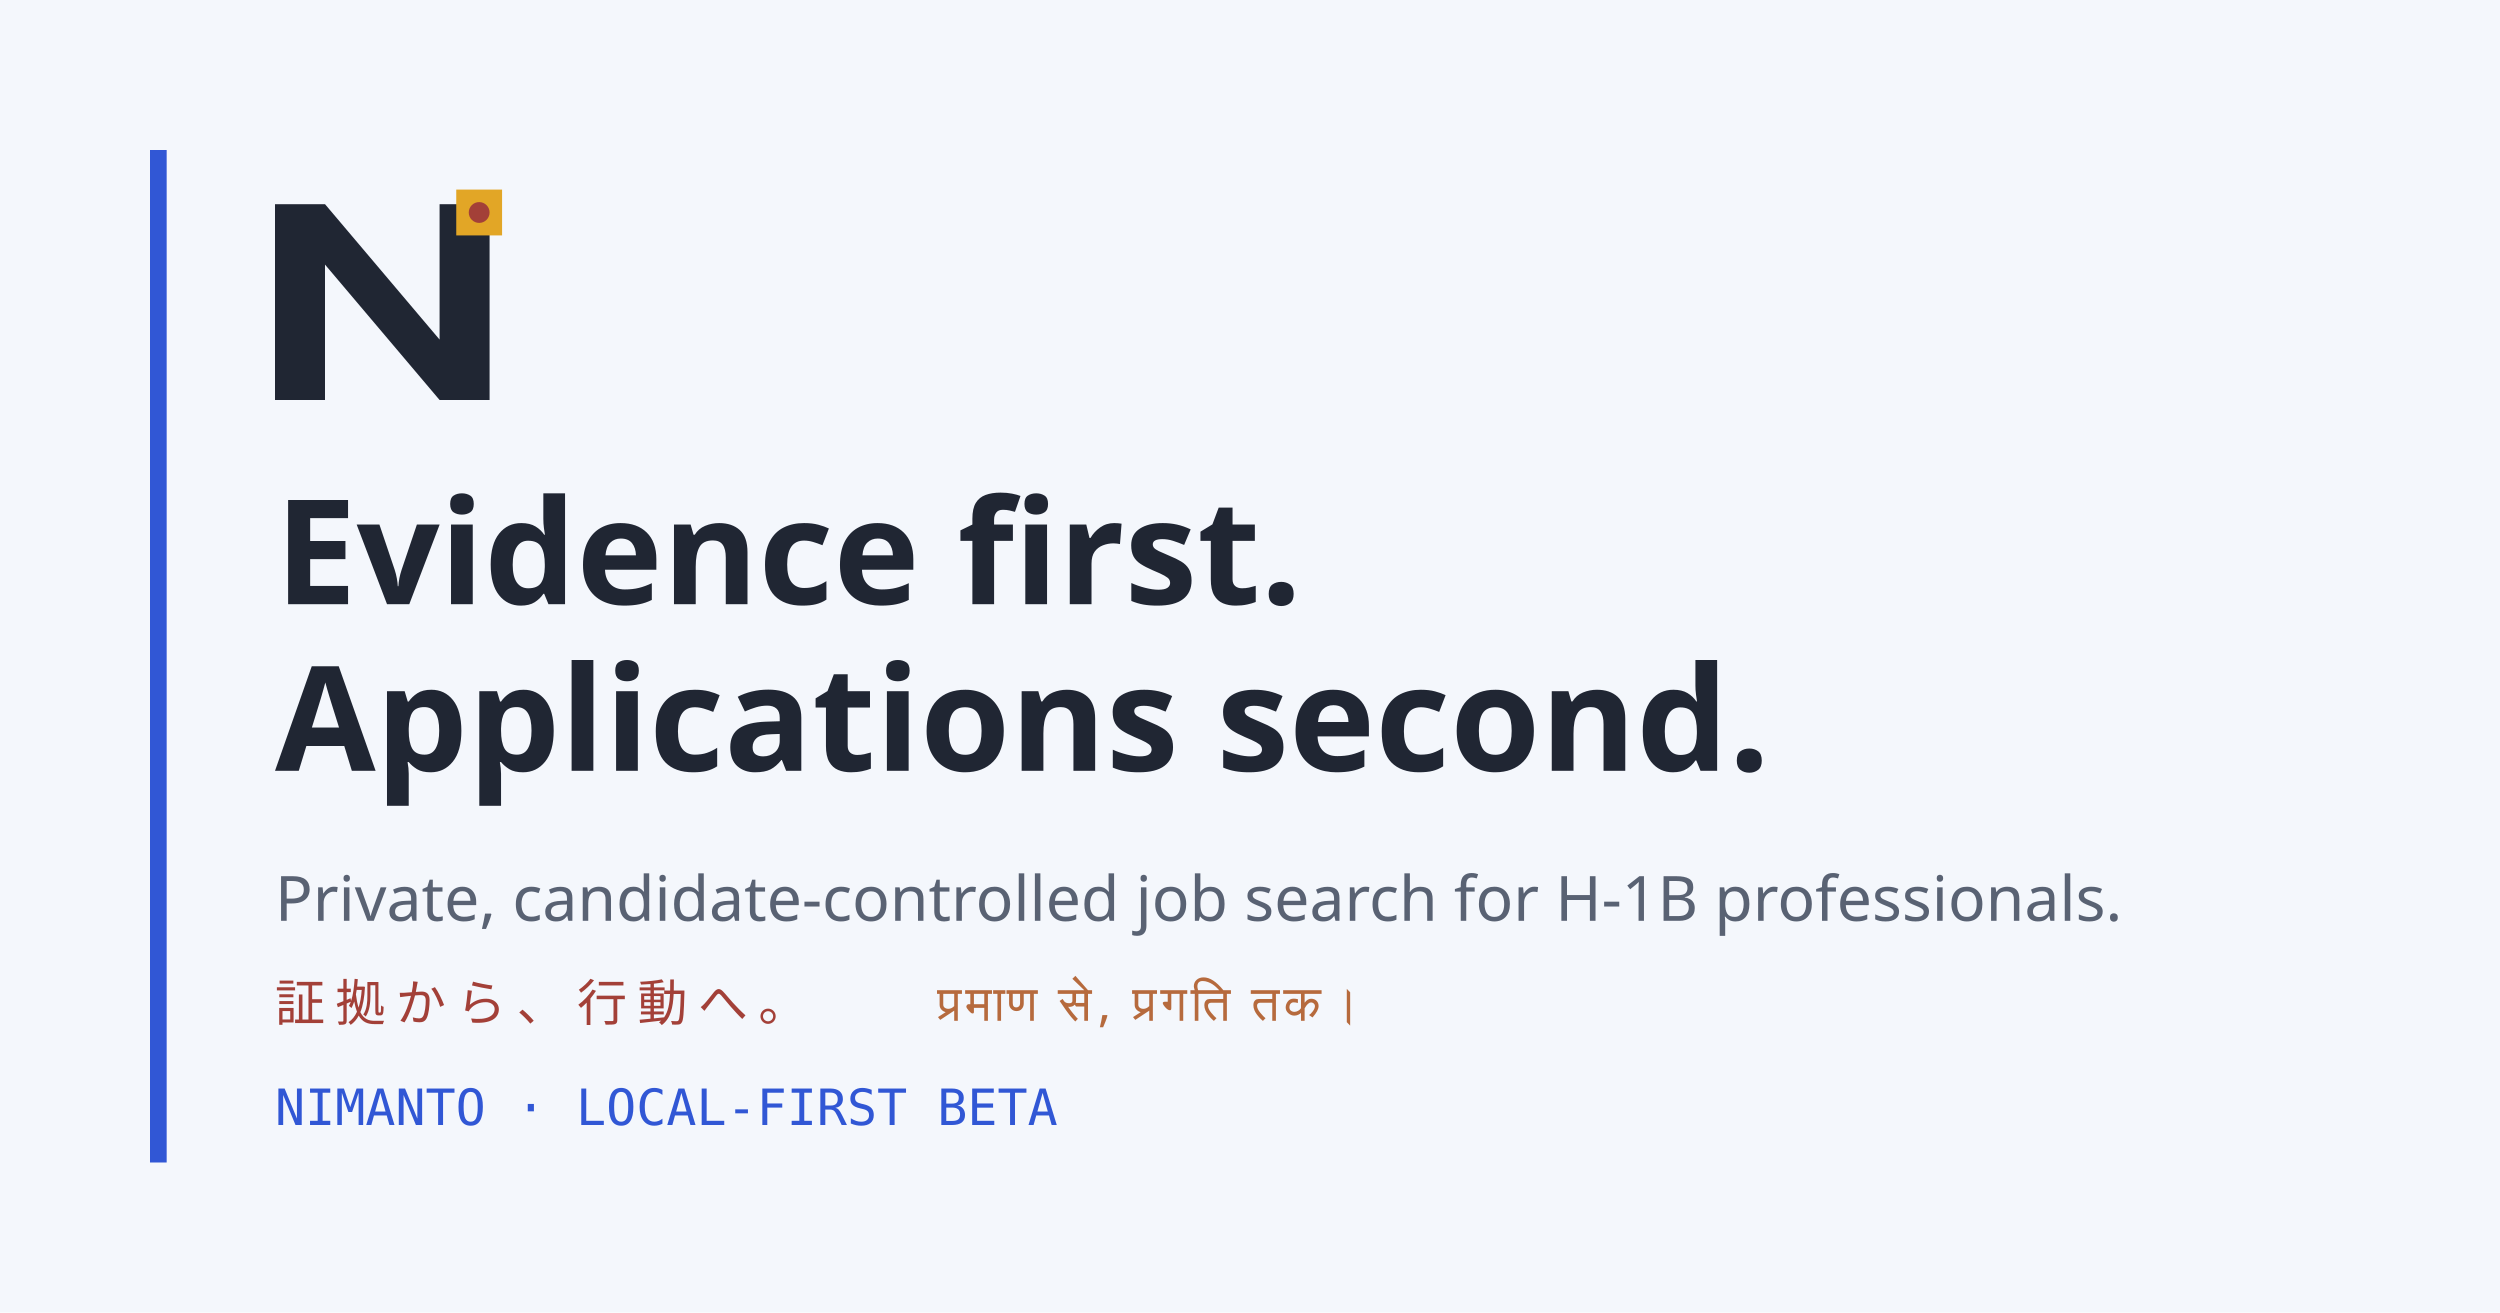
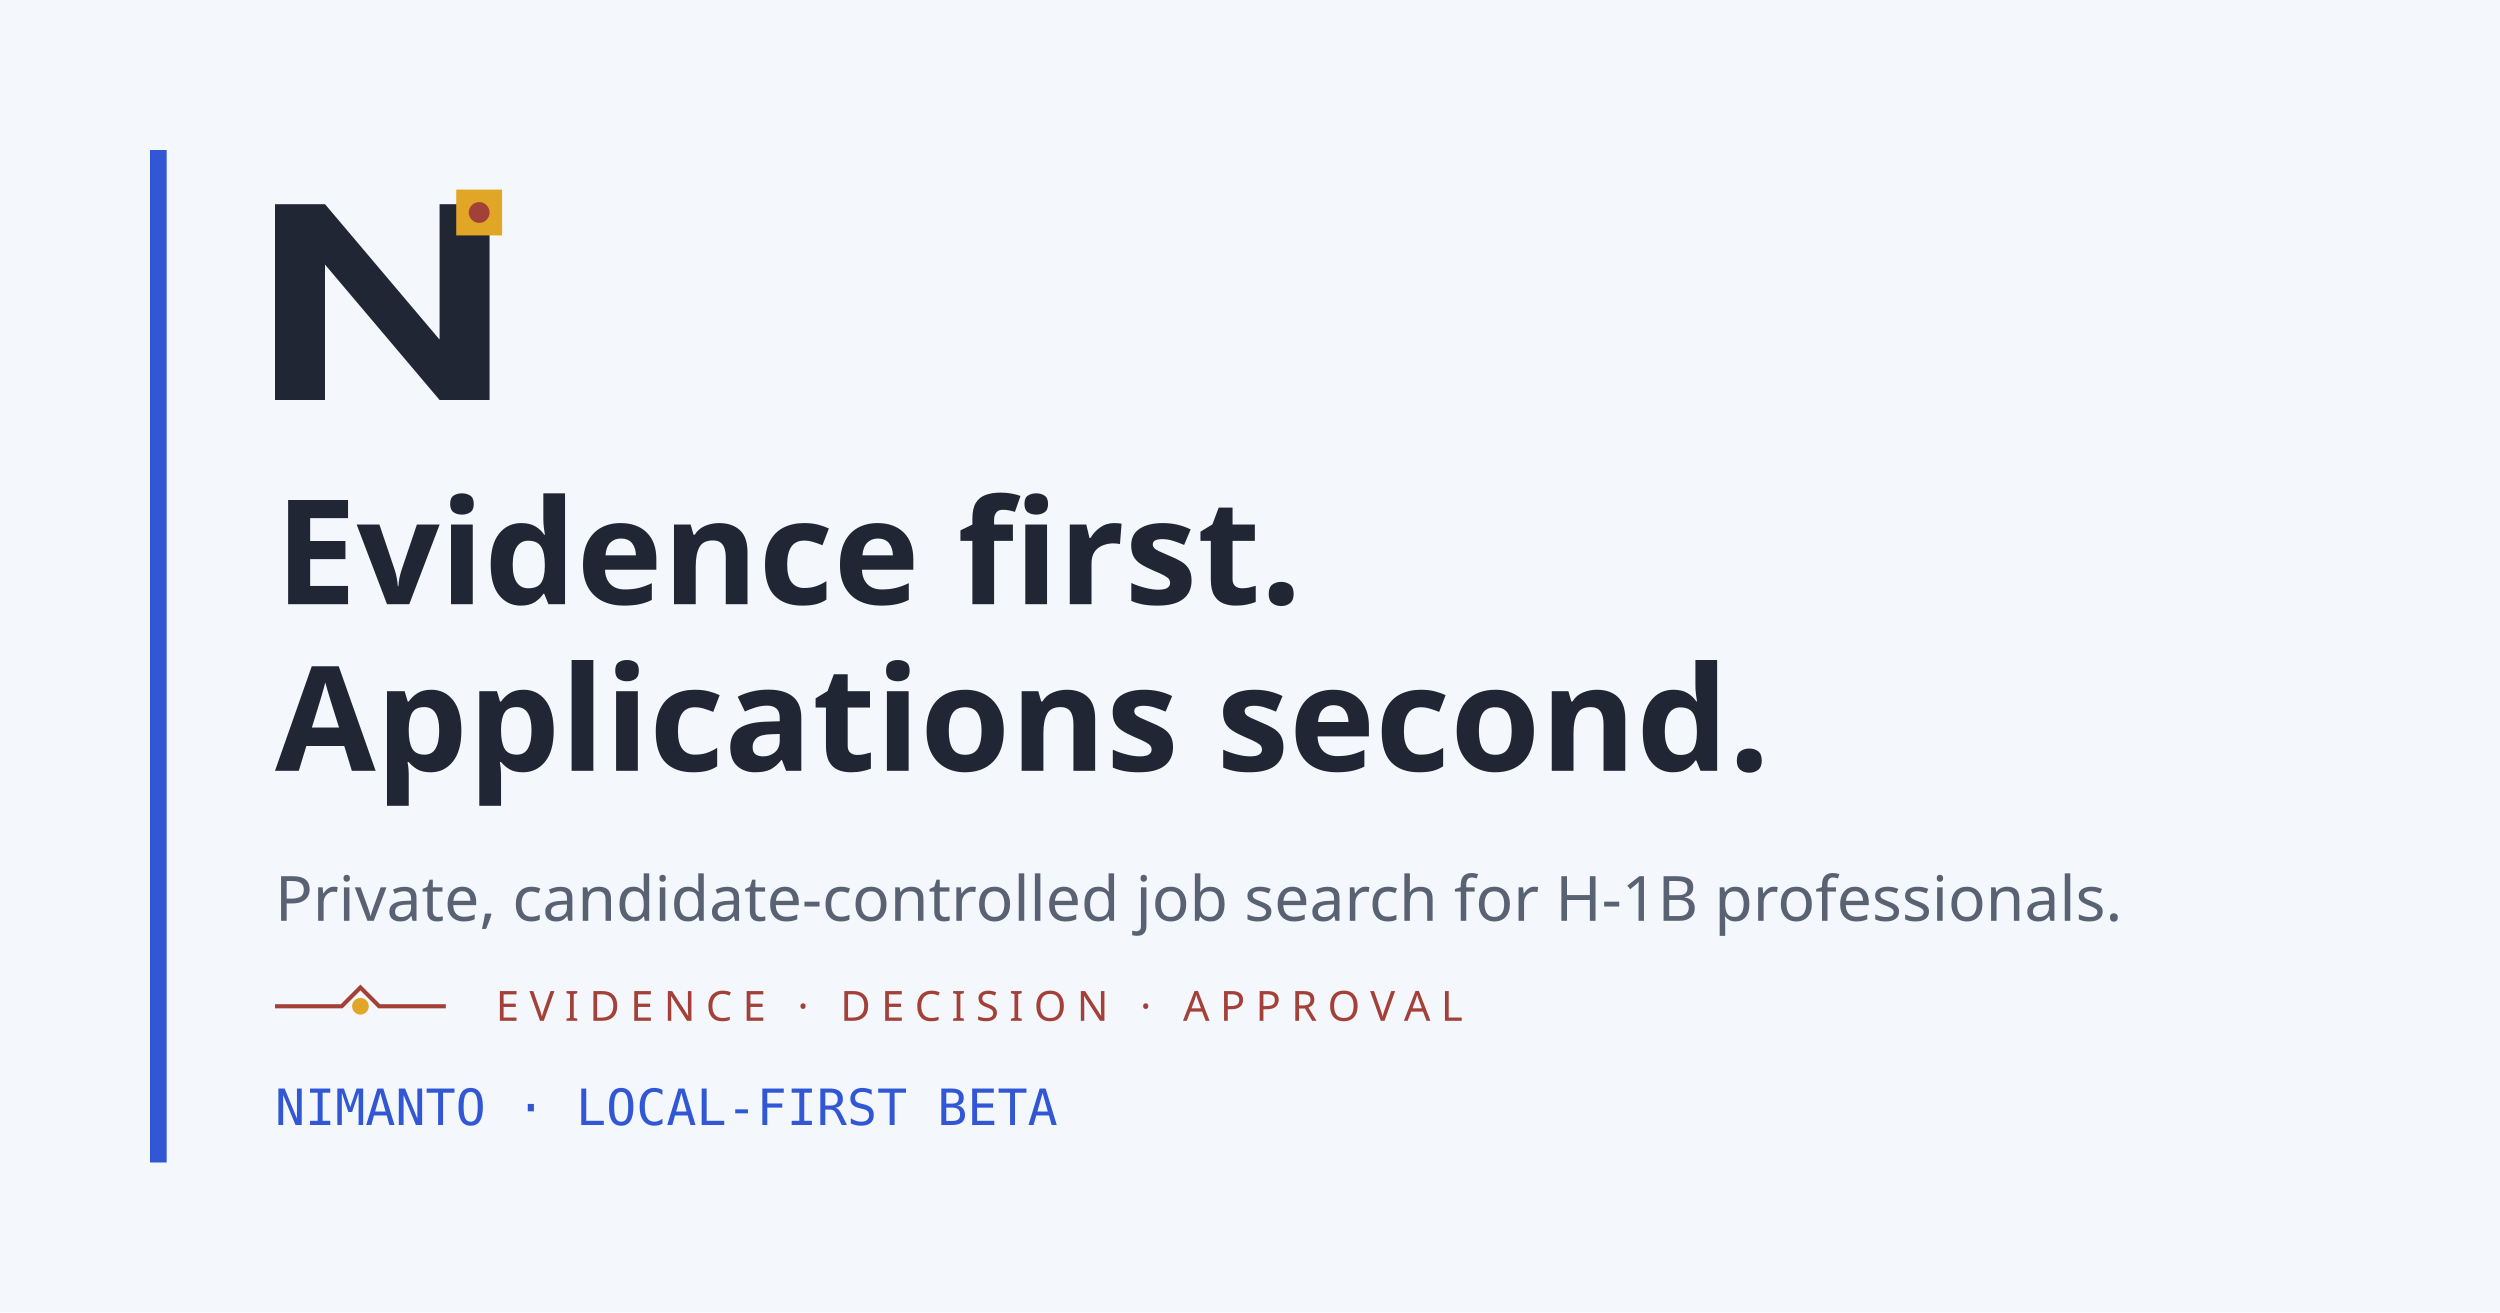
<svg xmlns="http://www.w3.org/2000/svg" width="1200" height="630" viewBox="0 0 1200 630">
  <rect width="1200" height="630" fill="#f4f7fc" />
  <rect x="72" y="72" width="8" height="486" fill="#3157d5" />
  <path d="M132 192V98h24l55 65V98h24v94h-24l-55-65v65h-24Z" fill="#202633" />
  <rect x="219" y="91" width="22" height="22" fill="#e2a626" />
  <circle cx="230" cy="102" r="5" fill="#a34038" />
  <text x="132" y="290" fill="#202633" font-family="sans-serif" font-weight="700" font-size="70">Evidence first.</text>
  <text x="132" y="370" fill="#202633" font-family="sans-serif" font-weight="700" font-size="70">Applications second.</text>
  <text x="132" y="442" fill="#596273" font-family="sans-serif" font-size="30">Private, candidate-controlled job search for H-1B professionals.</text>
-   <text x="132" y="490" fill="#a34038" font-family="sans-serif" font-size="24" letter-spacing="5">証拠から、行動へ。</text>
-   <text x="450" y="490" fill="#b66a3d" font-family="sans-serif" font-size="24" letter-spacing="2">प्रमाण से, प्रगति तक।</text>
+   <path d="M132 483h32l9-9 9 9h32" fill="none" stroke="#a34038" stroke-width="2" />
+   <circle cx="173" cy="483" r="4" fill="#e2a626" />
+   <text x="238" y="490" fill="#a34038" font-family="sans-serif" font-size="20" letter-spacing="5">EVIDENCE · DECISION · APPROVAL</text>
  <text x="132" y="540" fill="#3157d5" font-family="monospace" font-size="24">NIMANTO · LOCAL-FIRST BETA</text>
</svg>
